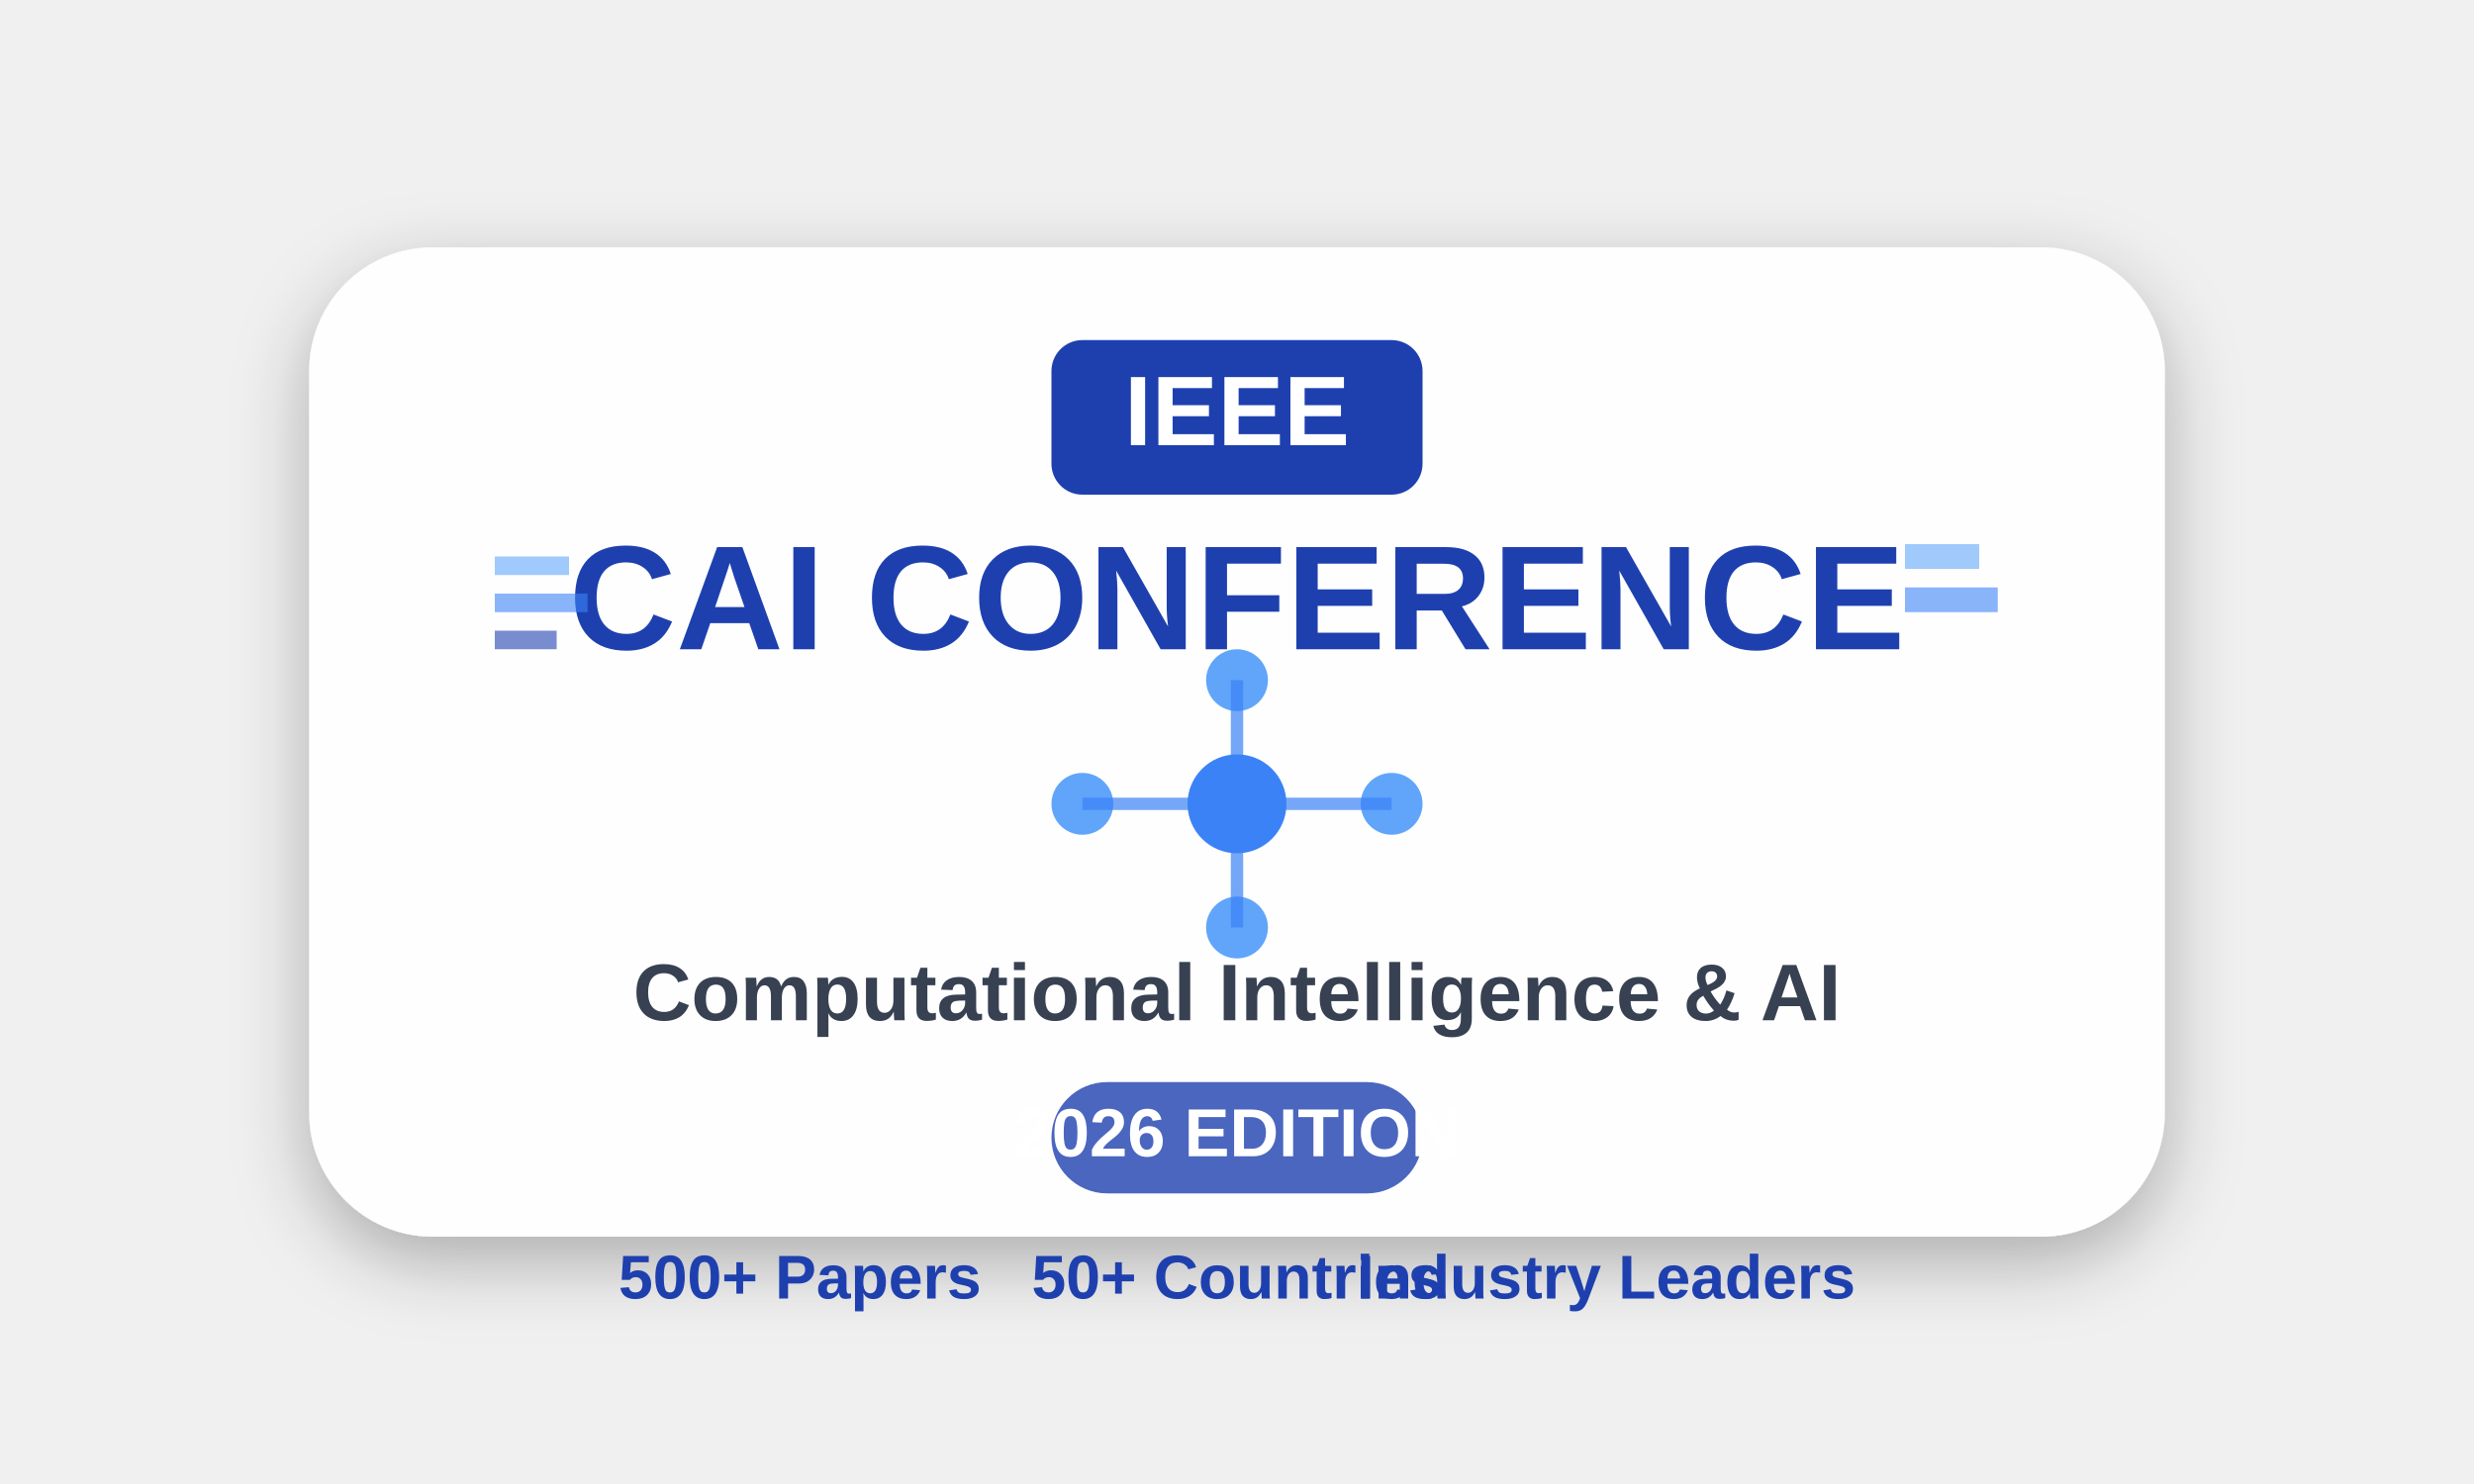
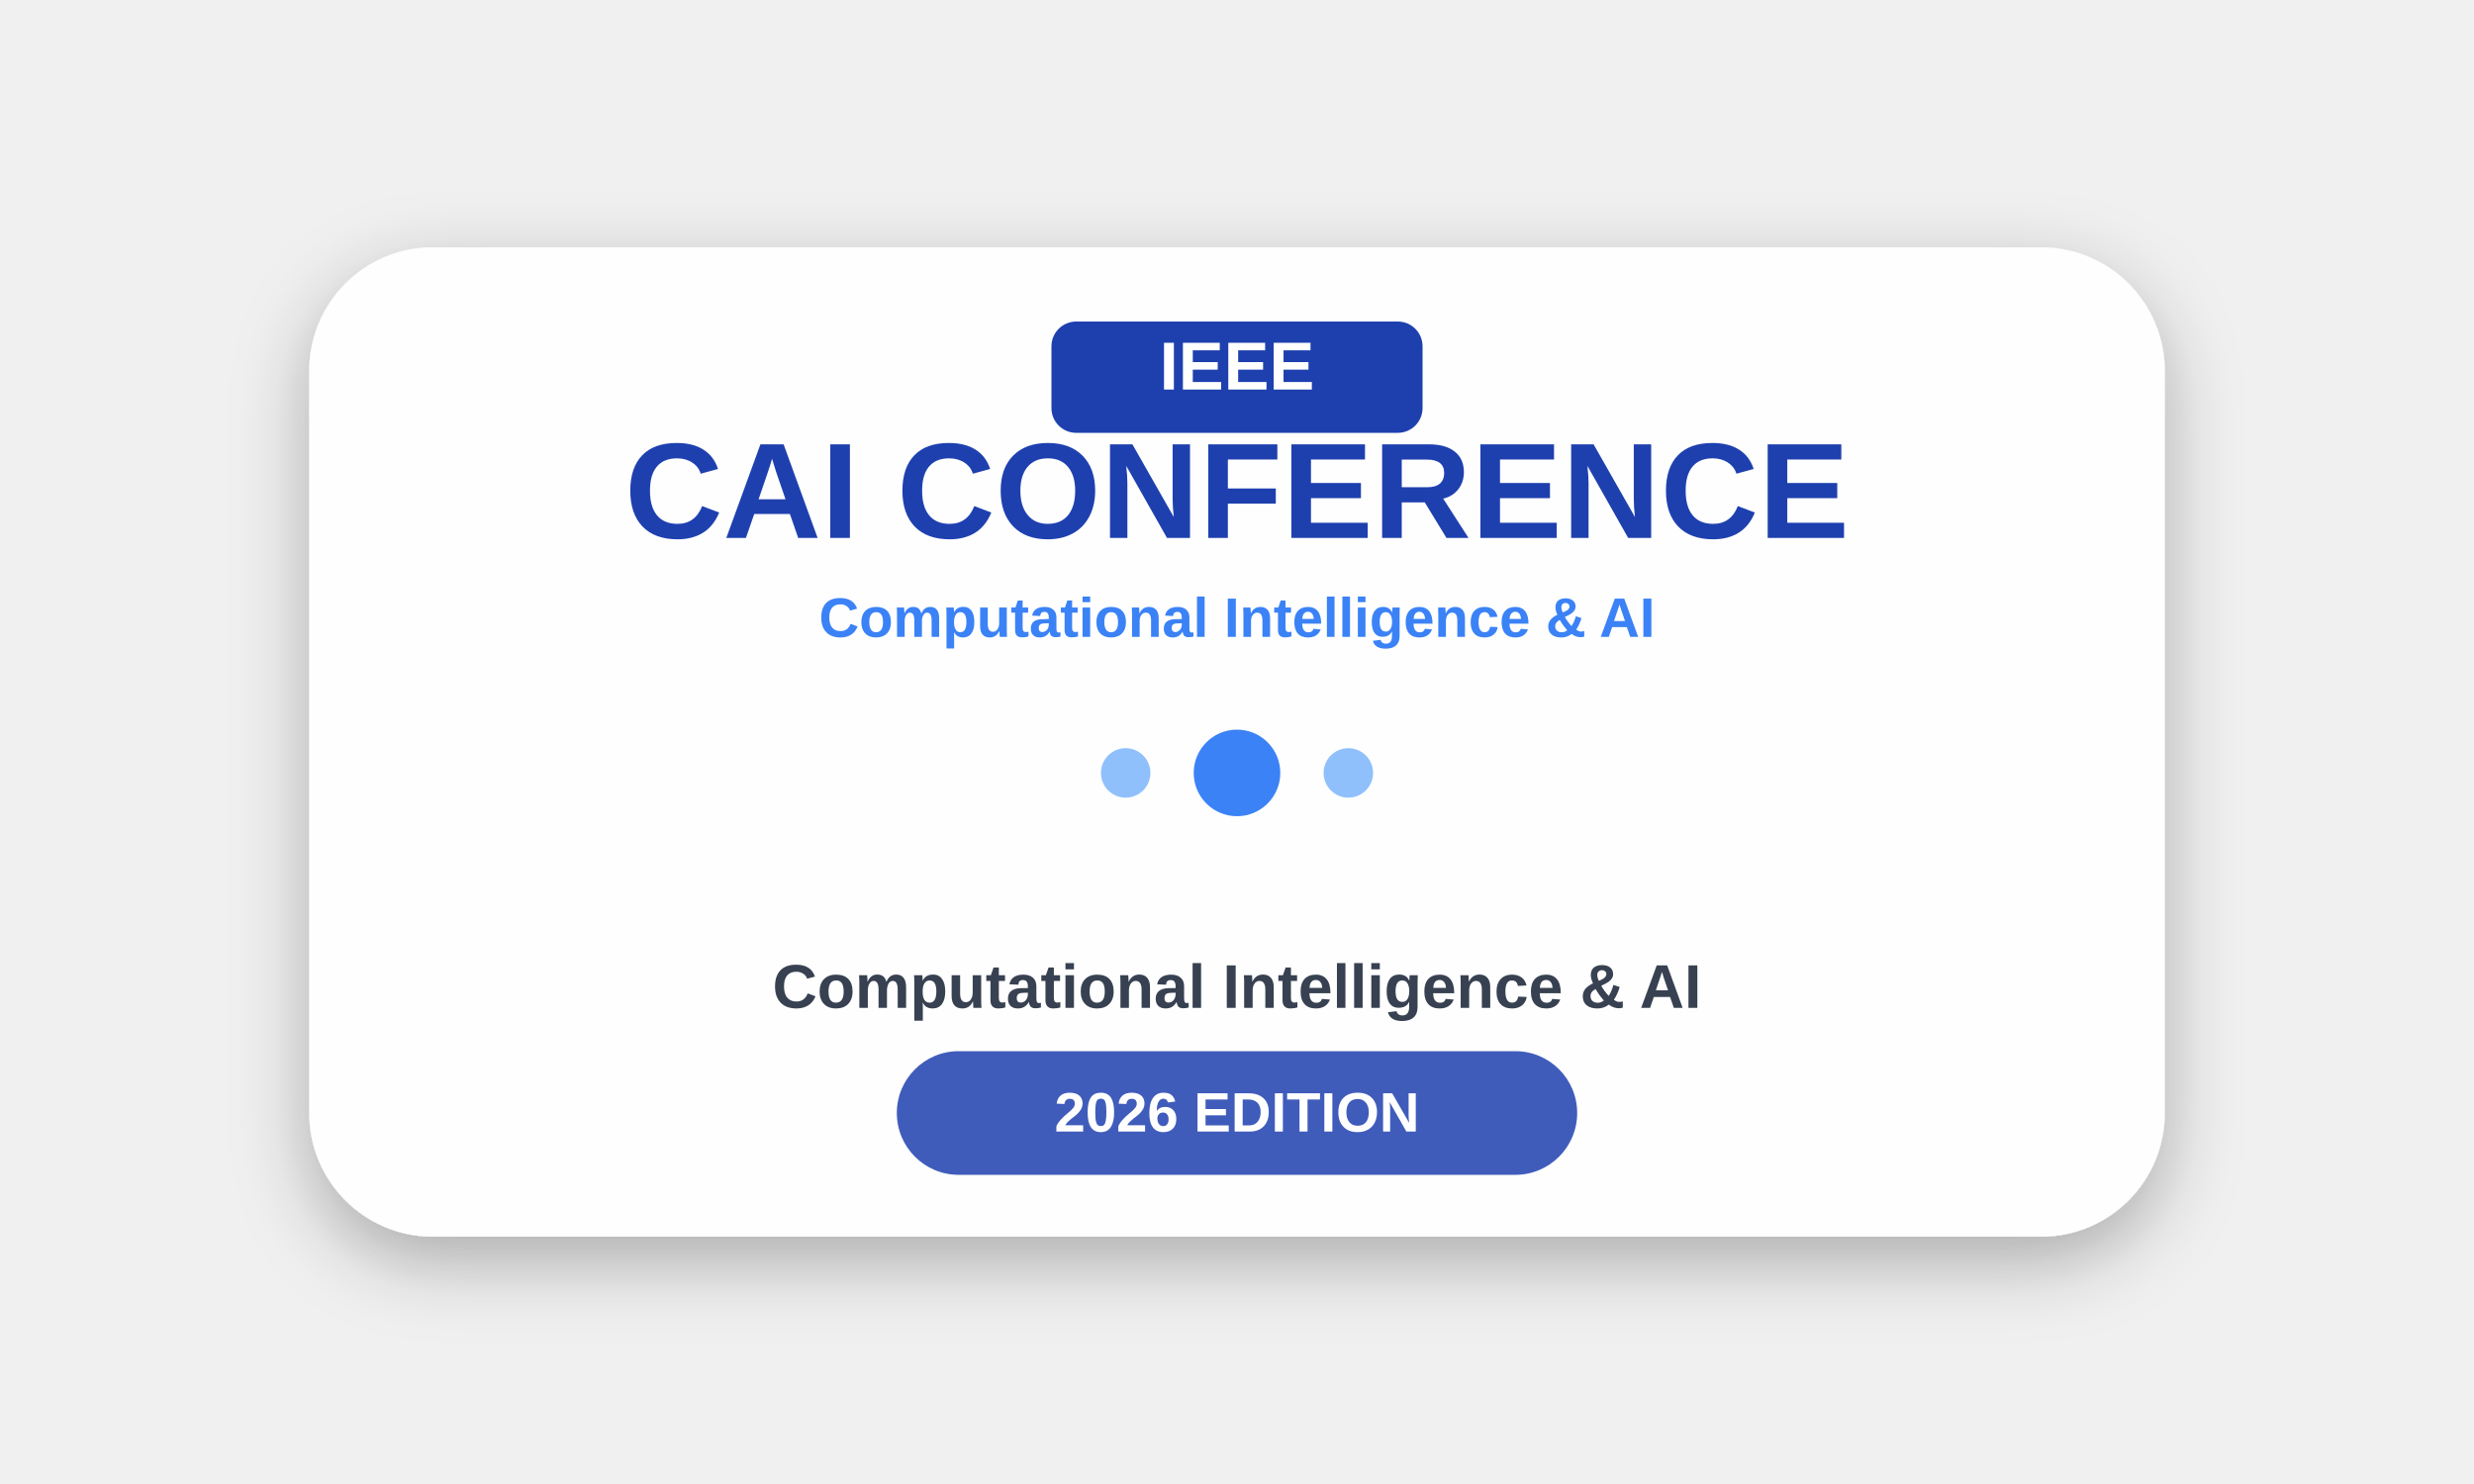
<svg xmlns="http://www.w3.org/2000/svg" viewBox="0 0 400 240" style="background: linear-gradient(135deg, #1e40af 0%, #3b82f6 50%, #60a5fa 100%);">
  <defs>
-     <filter id="glow" x="-20%" y="-20%" width="140%" height="140%">
-       <feGaussianBlur stdDeviation="3" result="coloredBlur" />
-       <feMerge>
-         <feMergeNode in="coloredBlur" />
-         <feMergeNode in="SourceGraphic" />
-       </feMerge>
-     </filter>
    <filter id="shadow" x="-20%" y="-20%" width="140%" height="140%">
      <feDropShadow dx="0" dy="4" stdDeviation="6" flood-opacity="0.3" />
    </filter>
  </defs>
  <rect x="50" y="40" width="300" height="160" rx="20" fill="white" opacity="0.95" filter="url(#shadow)" />
-   <rect x="170" y="55" width="60" height="25" rx="5" fill="#1e40af" />
-   <text x="200" y="72" text-anchor="middle" font-family="Arial, sans-serif" font-size="16" font-weight="bold" fill="white">
+   <rect x="170" y="52" width="60" height="18" rx="4" fill="#1e40af" />
+   <text x="200" y="63" text-anchor="middle" font-family="Arial, sans-serif" font-size="11" font-weight="bold" fill="white">
    IEEE
  </text>
-   <text x="200" y="105" text-anchor="middle" font-family="Arial, sans-serif" font-size="24" font-weight="bold" fill="#1e40af">
+   <text x="200" y="87" text-anchor="middle" font-family="Arial, sans-serif" font-size="22" font-weight="bold" fill="#1e40af">
    CAI CONFERENCE
  </text>
-   <g transform="translate(200, 130)">
-     <circle r="8" fill="#3b82f6">
-       <animate attributeName="r" values="8;10;8" dur="2s" repeatCount="indefinite" />
-     </circle>
-     <circle cx="-25" cy="0" r="5" fill="#60a5fa">
-       <animate attributeName="fill-opacity" values="0.6;1;0.6" dur="1.5s" repeatCount="indefinite" />
-     </circle>
-     <circle cx="25" cy="0" r="5" fill="#60a5fa">
-       <animate attributeName="fill-opacity" values="0.6;1;0.6" dur="1.7s" repeatCount="indefinite" />
-     </circle>
-     <circle cx="0" cy="-20" r="5" fill="#60a5fa">
-       <animate attributeName="fill-opacity" values="0.6;1;0.6" dur="1.9s" repeatCount="indefinite" />
-     </circle>
-     <circle cx="0" cy="20" r="5" fill="#60a5fa">
-       <animate attributeName="fill-opacity" values="0.6;1;0.6" dur="2.1s" repeatCount="indefinite" />
-     </circle>
-     <line x1="0" y1="0" x2="-25" y2="0" stroke="#3b82f6" stroke-width="2" opacity="0.7">
-       <animate attributeName="opacity" values="0.4;0.9;0.4" dur="2s" repeatCount="indefinite" />
-     </line>
-     <line x1="0" y1="0" x2="25" y2="0" stroke="#3b82f6" stroke-width="2" opacity="0.7">
-       <animate attributeName="opacity" values="0.4;0.9;0.4" dur="2.2s" repeatCount="indefinite" />
-     </line>
-     <line x1="0" y1="0" x2="0" y2="-20" stroke="#3b82f6" stroke-width="2" opacity="0.7">
-       <animate attributeName="opacity" values="0.4;0.9;0.4" dur="1.8s" repeatCount="indefinite" />
-     </line>
-     <line x1="0" y1="0" x2="0" y2="20" stroke="#3b82f6" stroke-width="2" opacity="0.7">
-       <animate attributeName="opacity" values="0.4;0.9;0.4" dur="2.4s" repeatCount="indefinite" />
-     </line>
-   </g>
-   <text x="200" y="165" text-anchor="middle" font-family="Arial, sans-serif" font-size="13" font-weight="600" fill="#374151">
+   <text x="200" y="103" text-anchor="middle" font-family="Arial, sans-serif" font-size="9" font-weight="600" fill="#3b82f6">
    Computational Intelligence &amp; AI
  </text>
-   <rect x="170" y="175" width="60" height="18" rx="9" fill="#1e40af" opacity="0.8" />
-   <text x="200" y="187" text-anchor="middle" font-family="Arial, sans-serif" font-size="11" font-weight="bold" fill="white">
+   <g transform="translate(200, 125)">
+     <circle r="7" fill="#3b82f6">
+       <animate attributeName="r" values="7;9;7" dur="2s" repeatCount="indefinite" />
+     </circle>
+     <circle cx="-18" cy="0" r="4" fill="#60a5fa" opacity="0.7">
+       <animate attributeName="fill-opacity" values="0.5;1;0.5" dur="1.5s" repeatCount="indefinite" />
+     </circle>
+     <circle cx="18" cy="0" r="4" fill="#60a5fa" opacity="0.7">
+       <animate attributeName="fill-opacity" values="0.5;1;0.5" dur="1.7s" repeatCount="indefinite" />
+     </circle>
+   </g>
+   <text x="200" y="163" text-anchor="middle" font-family="Arial, sans-serif" font-size="10" font-weight="600" fill="#374151">
+     Computational Intelligence &amp; AI
+   </text>
+   <rect x="145" y="170" width="110" height="20" rx="10" fill="#1e40af" opacity="0.85" />
+   <text x="200" y="183" text-anchor="middle" font-family="Arial, sans-serif" font-size="9" font-weight="bold" fill="white">
    2026 EDITION
  </text>
-   <g opacity="0.6">
-     <rect x="80" y="90" width="12" height="3" fill="#60a5fa">
-       <animate attributeName="width" values="12;18;12" dur="2s" repeatCount="indefinite" />
-     </rect>
-     <rect x="80" y="96" width="15" height="3" fill="#3b82f6">
-       <animate attributeName="width" values="15;22;15" dur="2.3s" repeatCount="indefinite" />
-     </rect>
-     <rect x="80" y="102" width="10" height="3" fill="#1e40af">
-       <animate attributeName="width" values="10;16;10" dur="1.9s" repeatCount="indefinite" />
-     </rect>
-     <rect x="308" y="88" width="12" height="4" fill="#60a5fa">
-       <animate attributeName="width" values="12;18;12" dur="2.1s" repeatCount="indefinite" />
-     </rect>
-     <rect x="308" y="95" width="15" height="4" fill="#3b82f6">
-       <animate attributeName="width" values="15;22;15" dur="2.4s" repeatCount="indefinite" />
-     </rect>
-   </g>
-   <text x="100" y="210" font-family="Arial, sans-serif" font-size="10" font-weight="600" fill="#1e40af">
-     500+ Papers
-   </text>
-   <text x="200" y="210" text-anchor="middle" font-family="Arial, sans-serif" font-size="10" font-weight="600" fill="#1e40af">
-     50+ Countries
-   </text>
-   <text x="300" y="210" text-anchor="end" font-family="Arial, sans-serif" font-size="10" font-weight="600" fill="#1e40af">
-     Industry Leaders
-   </text>
</svg>
